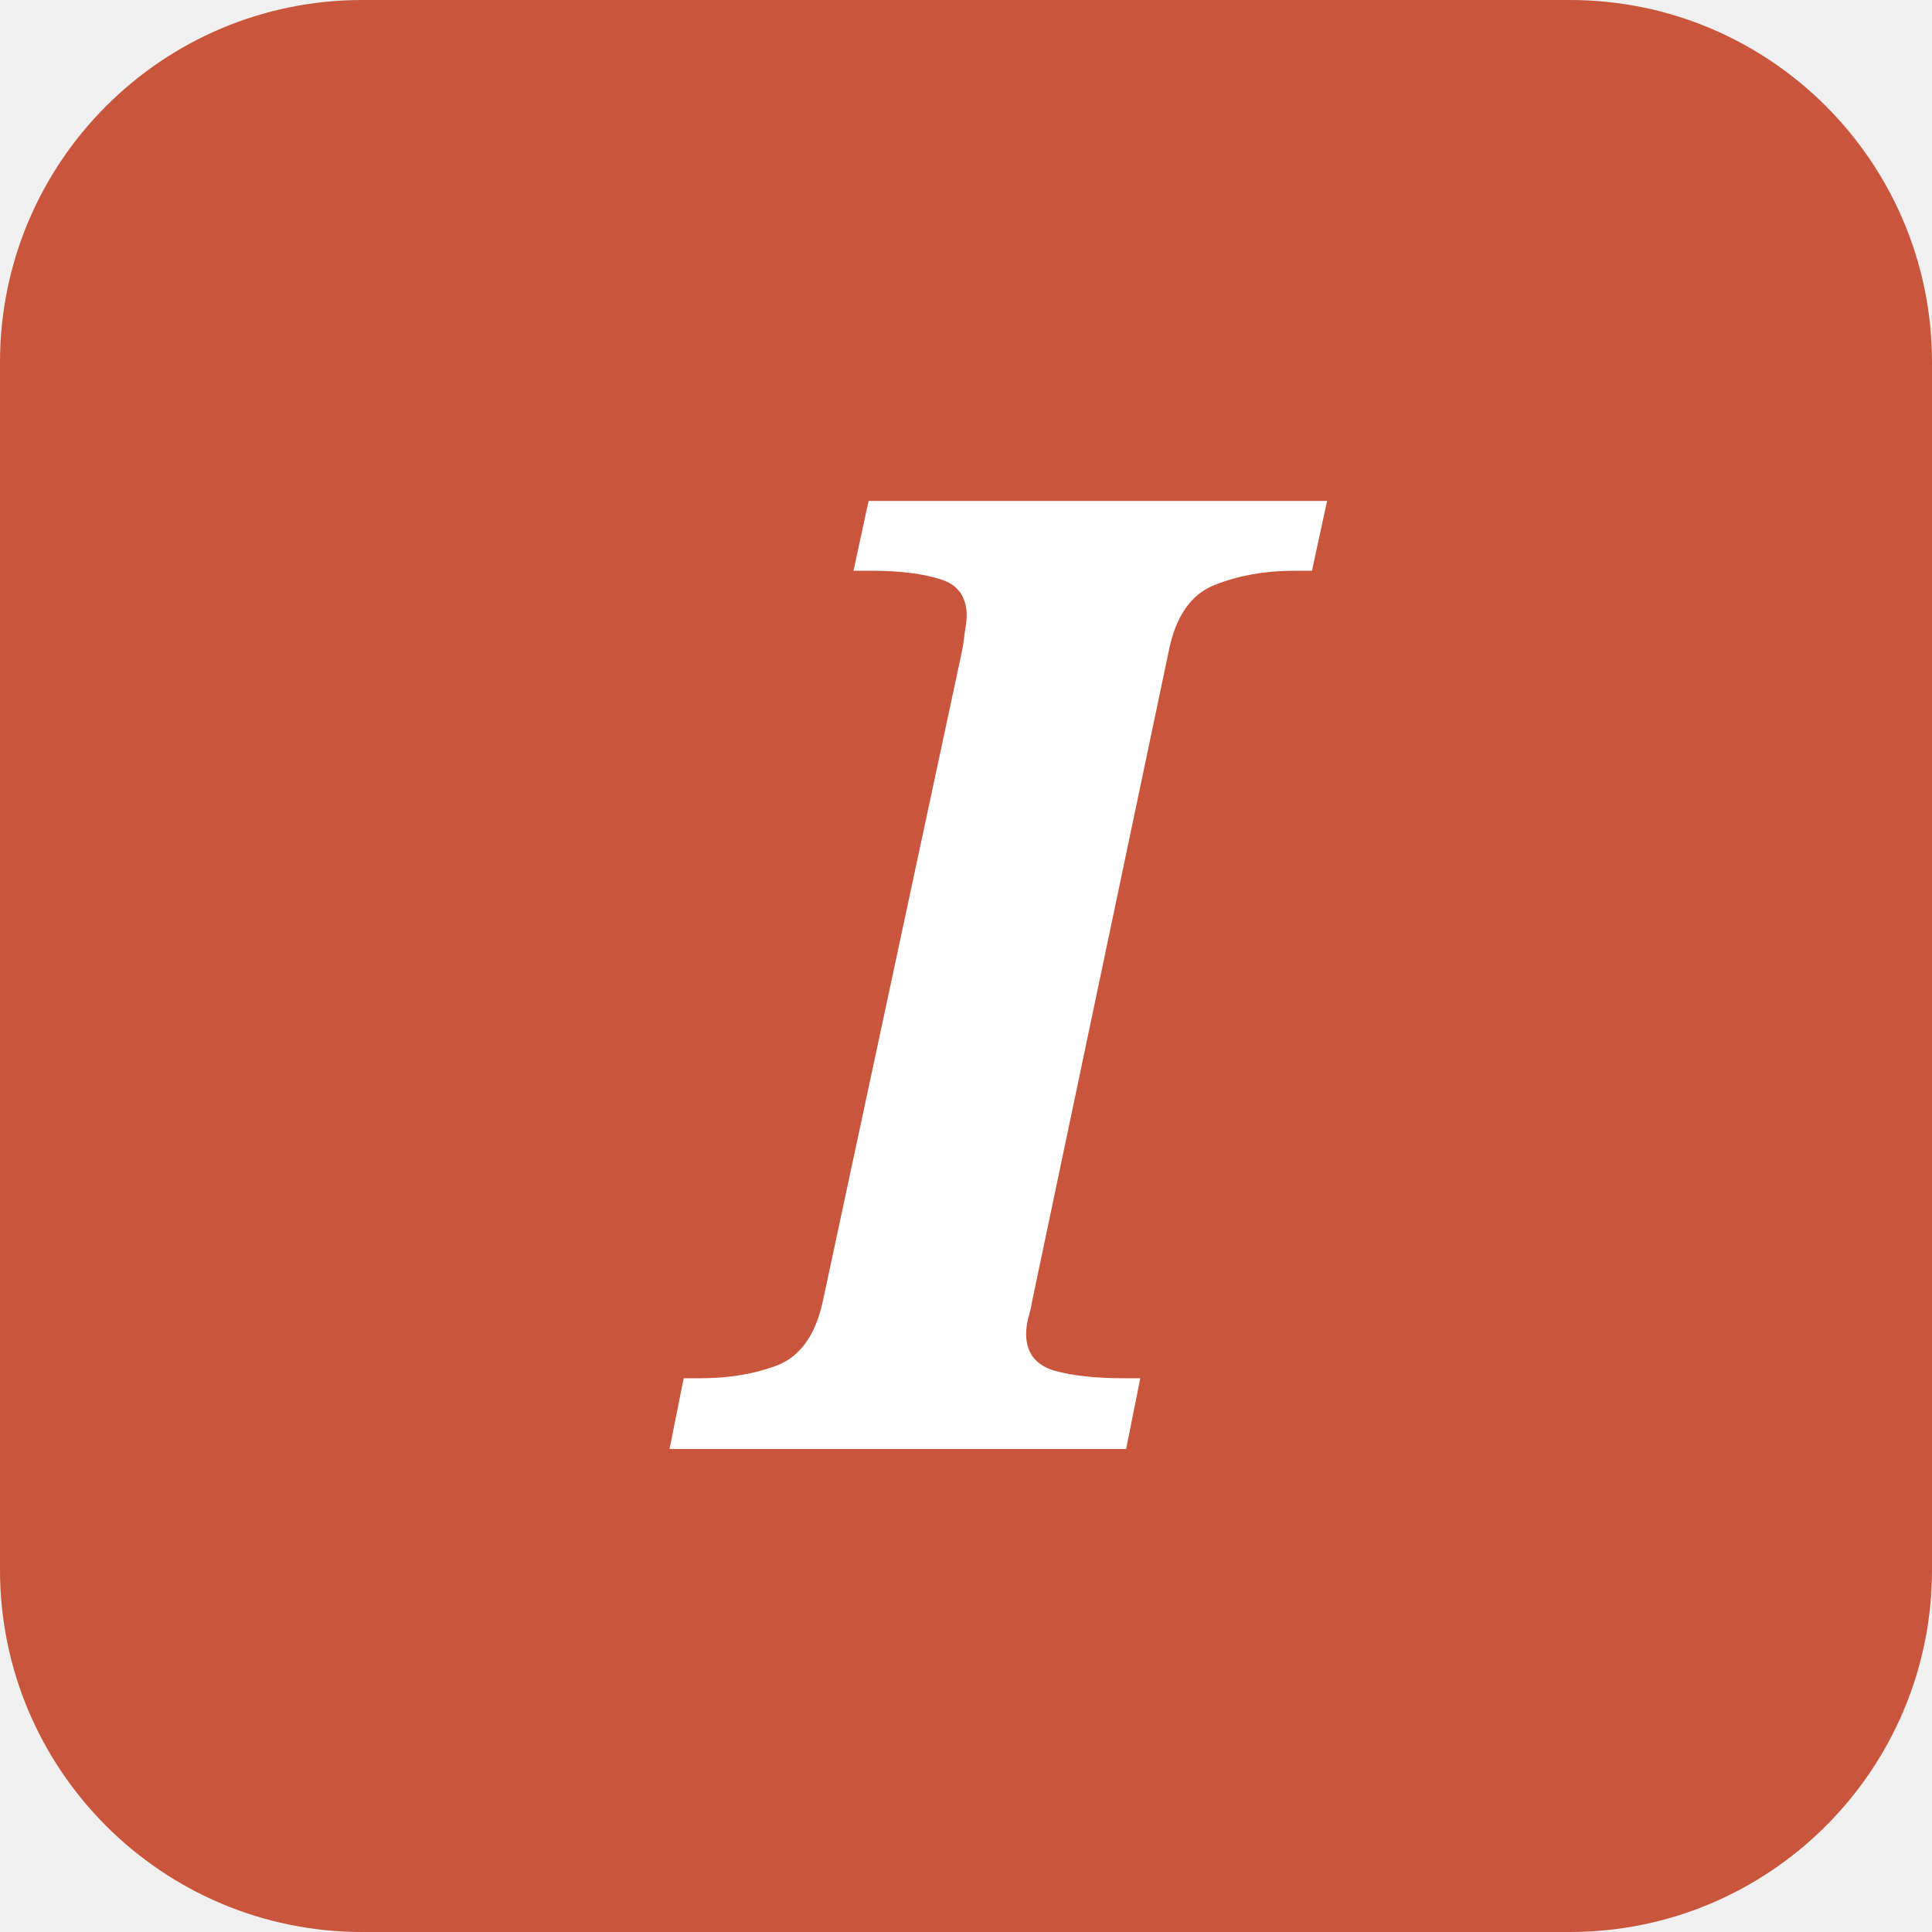
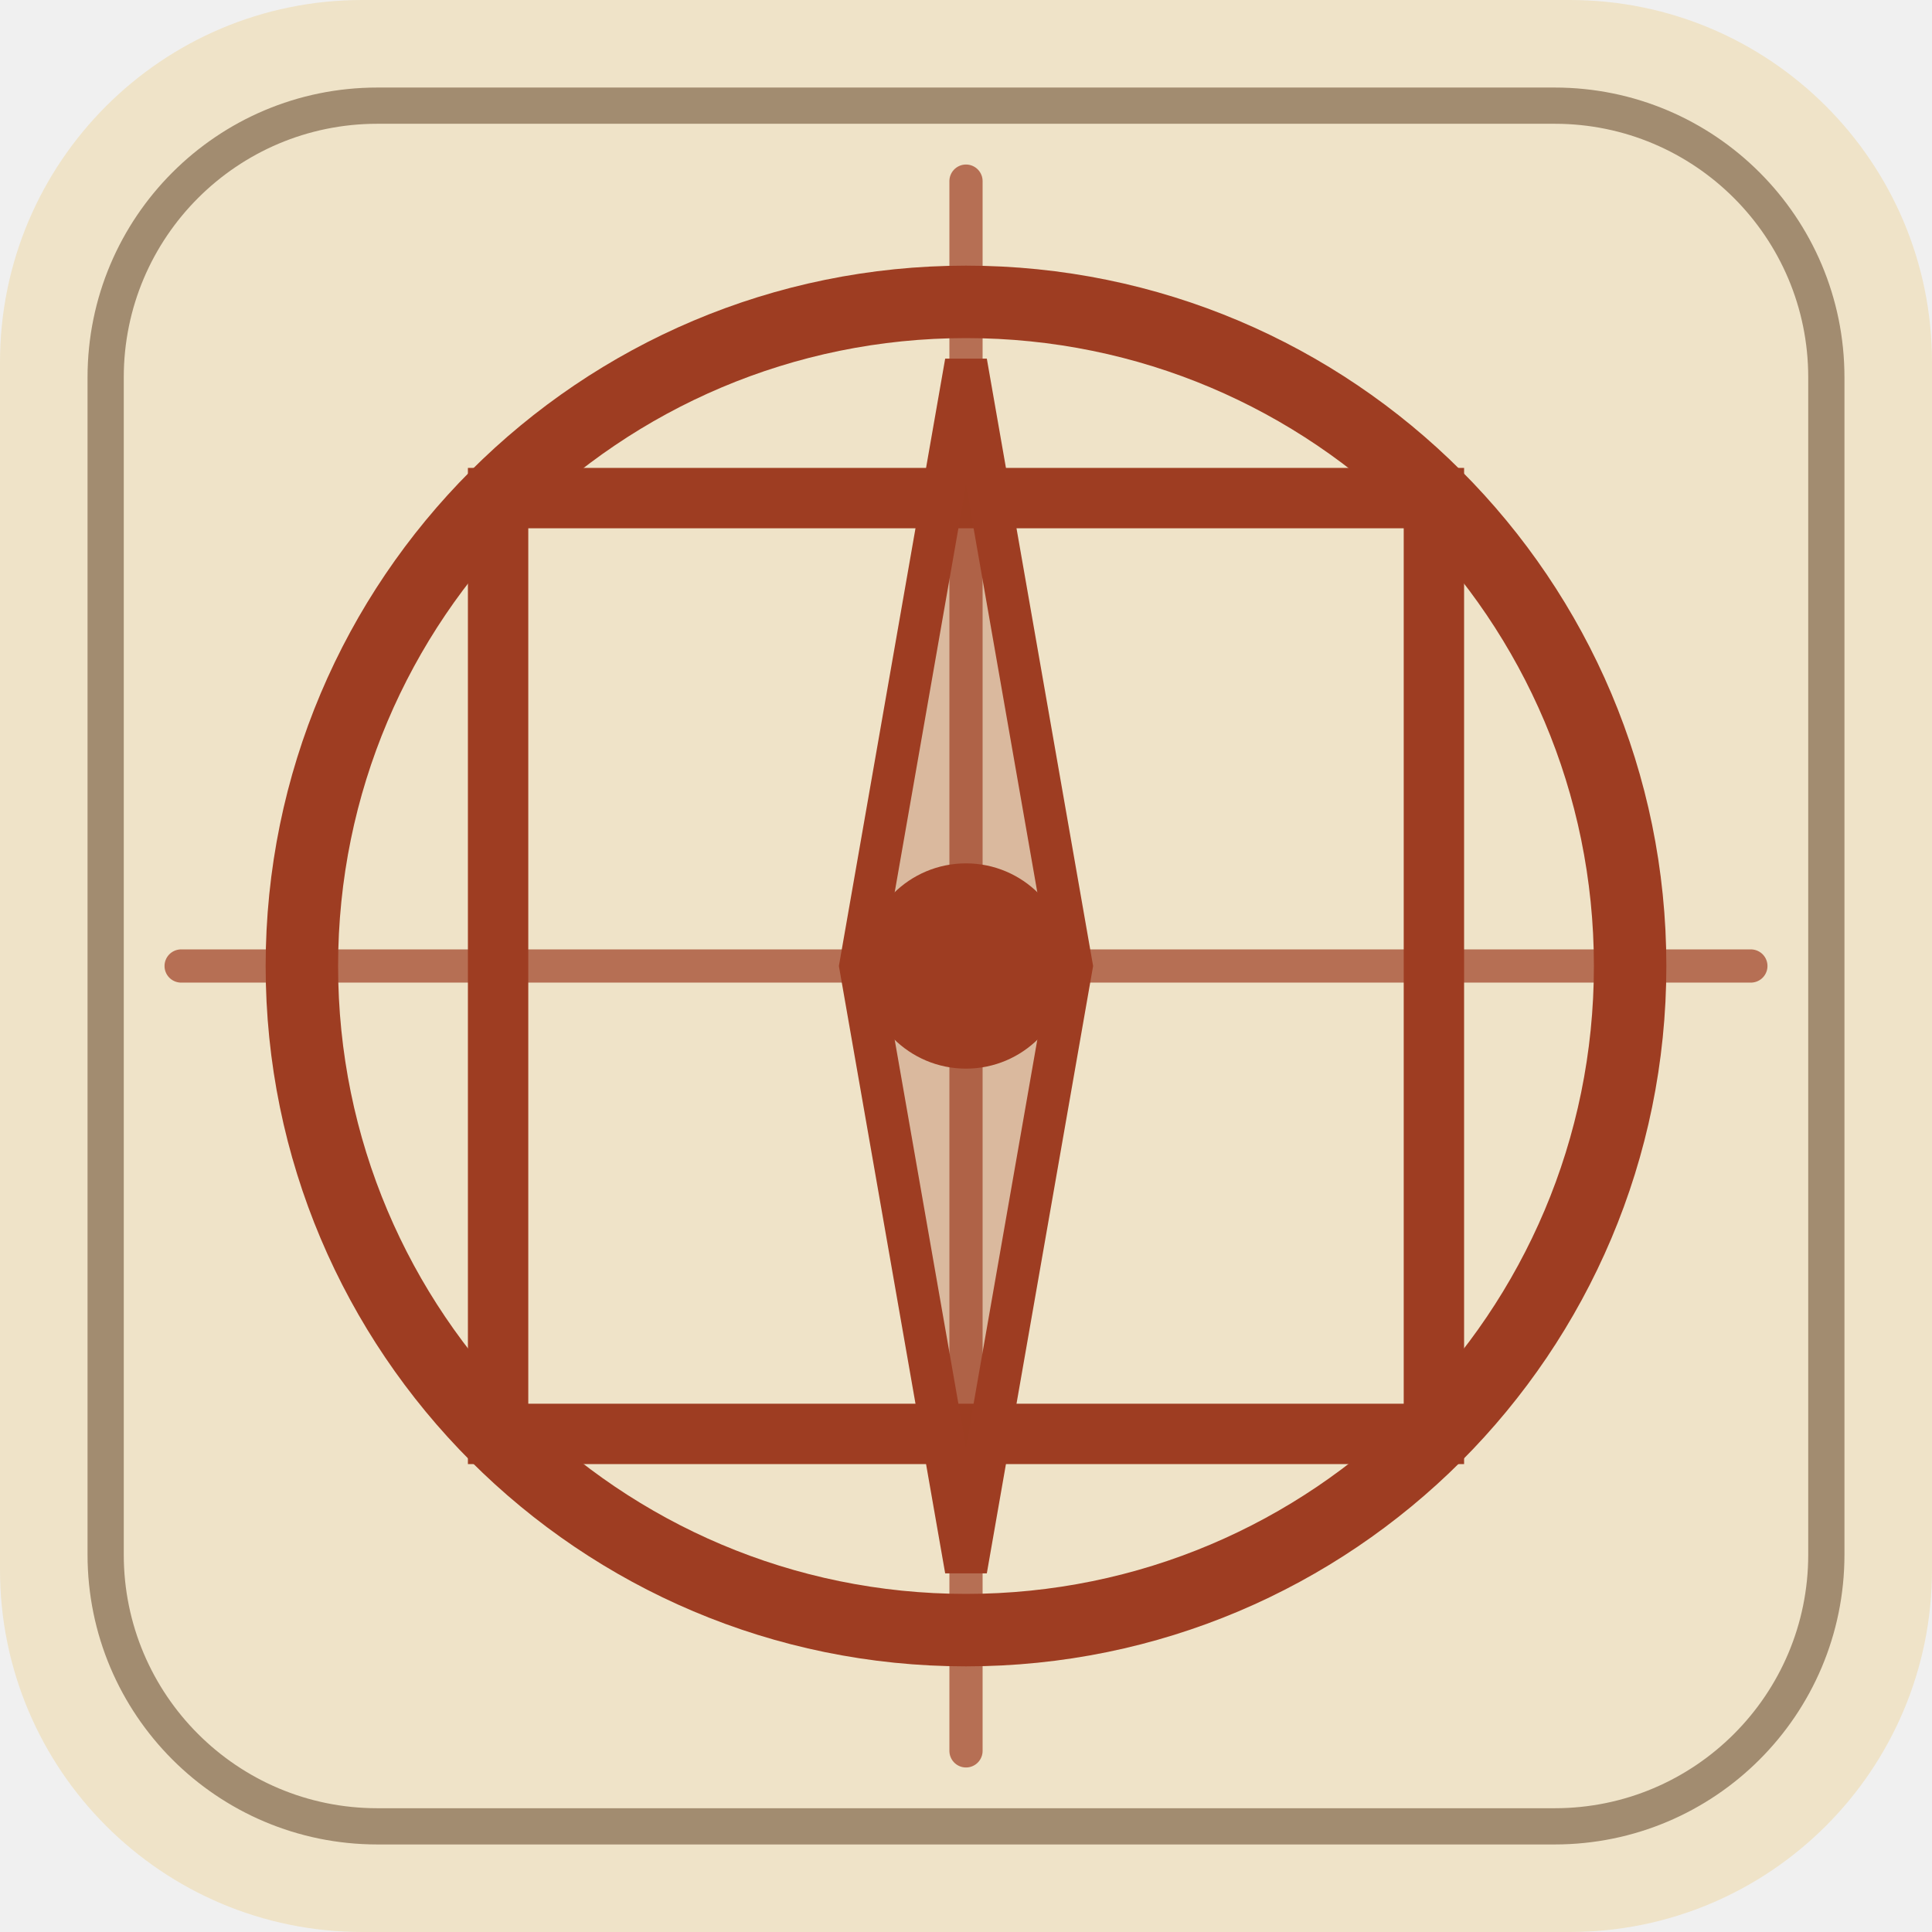
- <svg xmlns="http://www.w3.org/2000/svg" viewBox="0 0 32 32">
-   <rect width="32" height="32" rx="6" fill="#C9553C" />
-   <text x="16" y="24" font-family="Georgia, serif" font-size="22" font-weight="700" font-style="italic" fill="#fff" text-anchor="middle">I</text>
+ <svg xmlns="http://www.w3.org/2000/svg" viewBox="0 0 64 64">
+   <rect width="64" height="64" rx="12" fill="#efe3c8" />
+   <rect x="3.5" y="3.5" width="57" height="57" rx="9" fill="none" stroke="#6e5236" stroke-width="1.2" opacity=".6" />
+   <g fill="none" stroke="#9e3d22" stroke-linecap="round">
+     <circle cx="32" cy="32" r="22" stroke-width="2.4" />
+     <path d="M16.5 16.5H47.5V47.5H16.5Z" stroke-width="2" />
+     <path d="M32 6V58M6 32H58" stroke-width="1.1" opacity=".7" />
+   </g>
+   <path d="M32 12L35.5 32L32 52L28.5 32Z" fill="#9e3d22" fill-opacity=".25" stroke="#9e3d22" stroke-width="1.4" />
+   <circle cx="32" cy="32" r="3.4" fill="#9e3d22" />
</svg>
